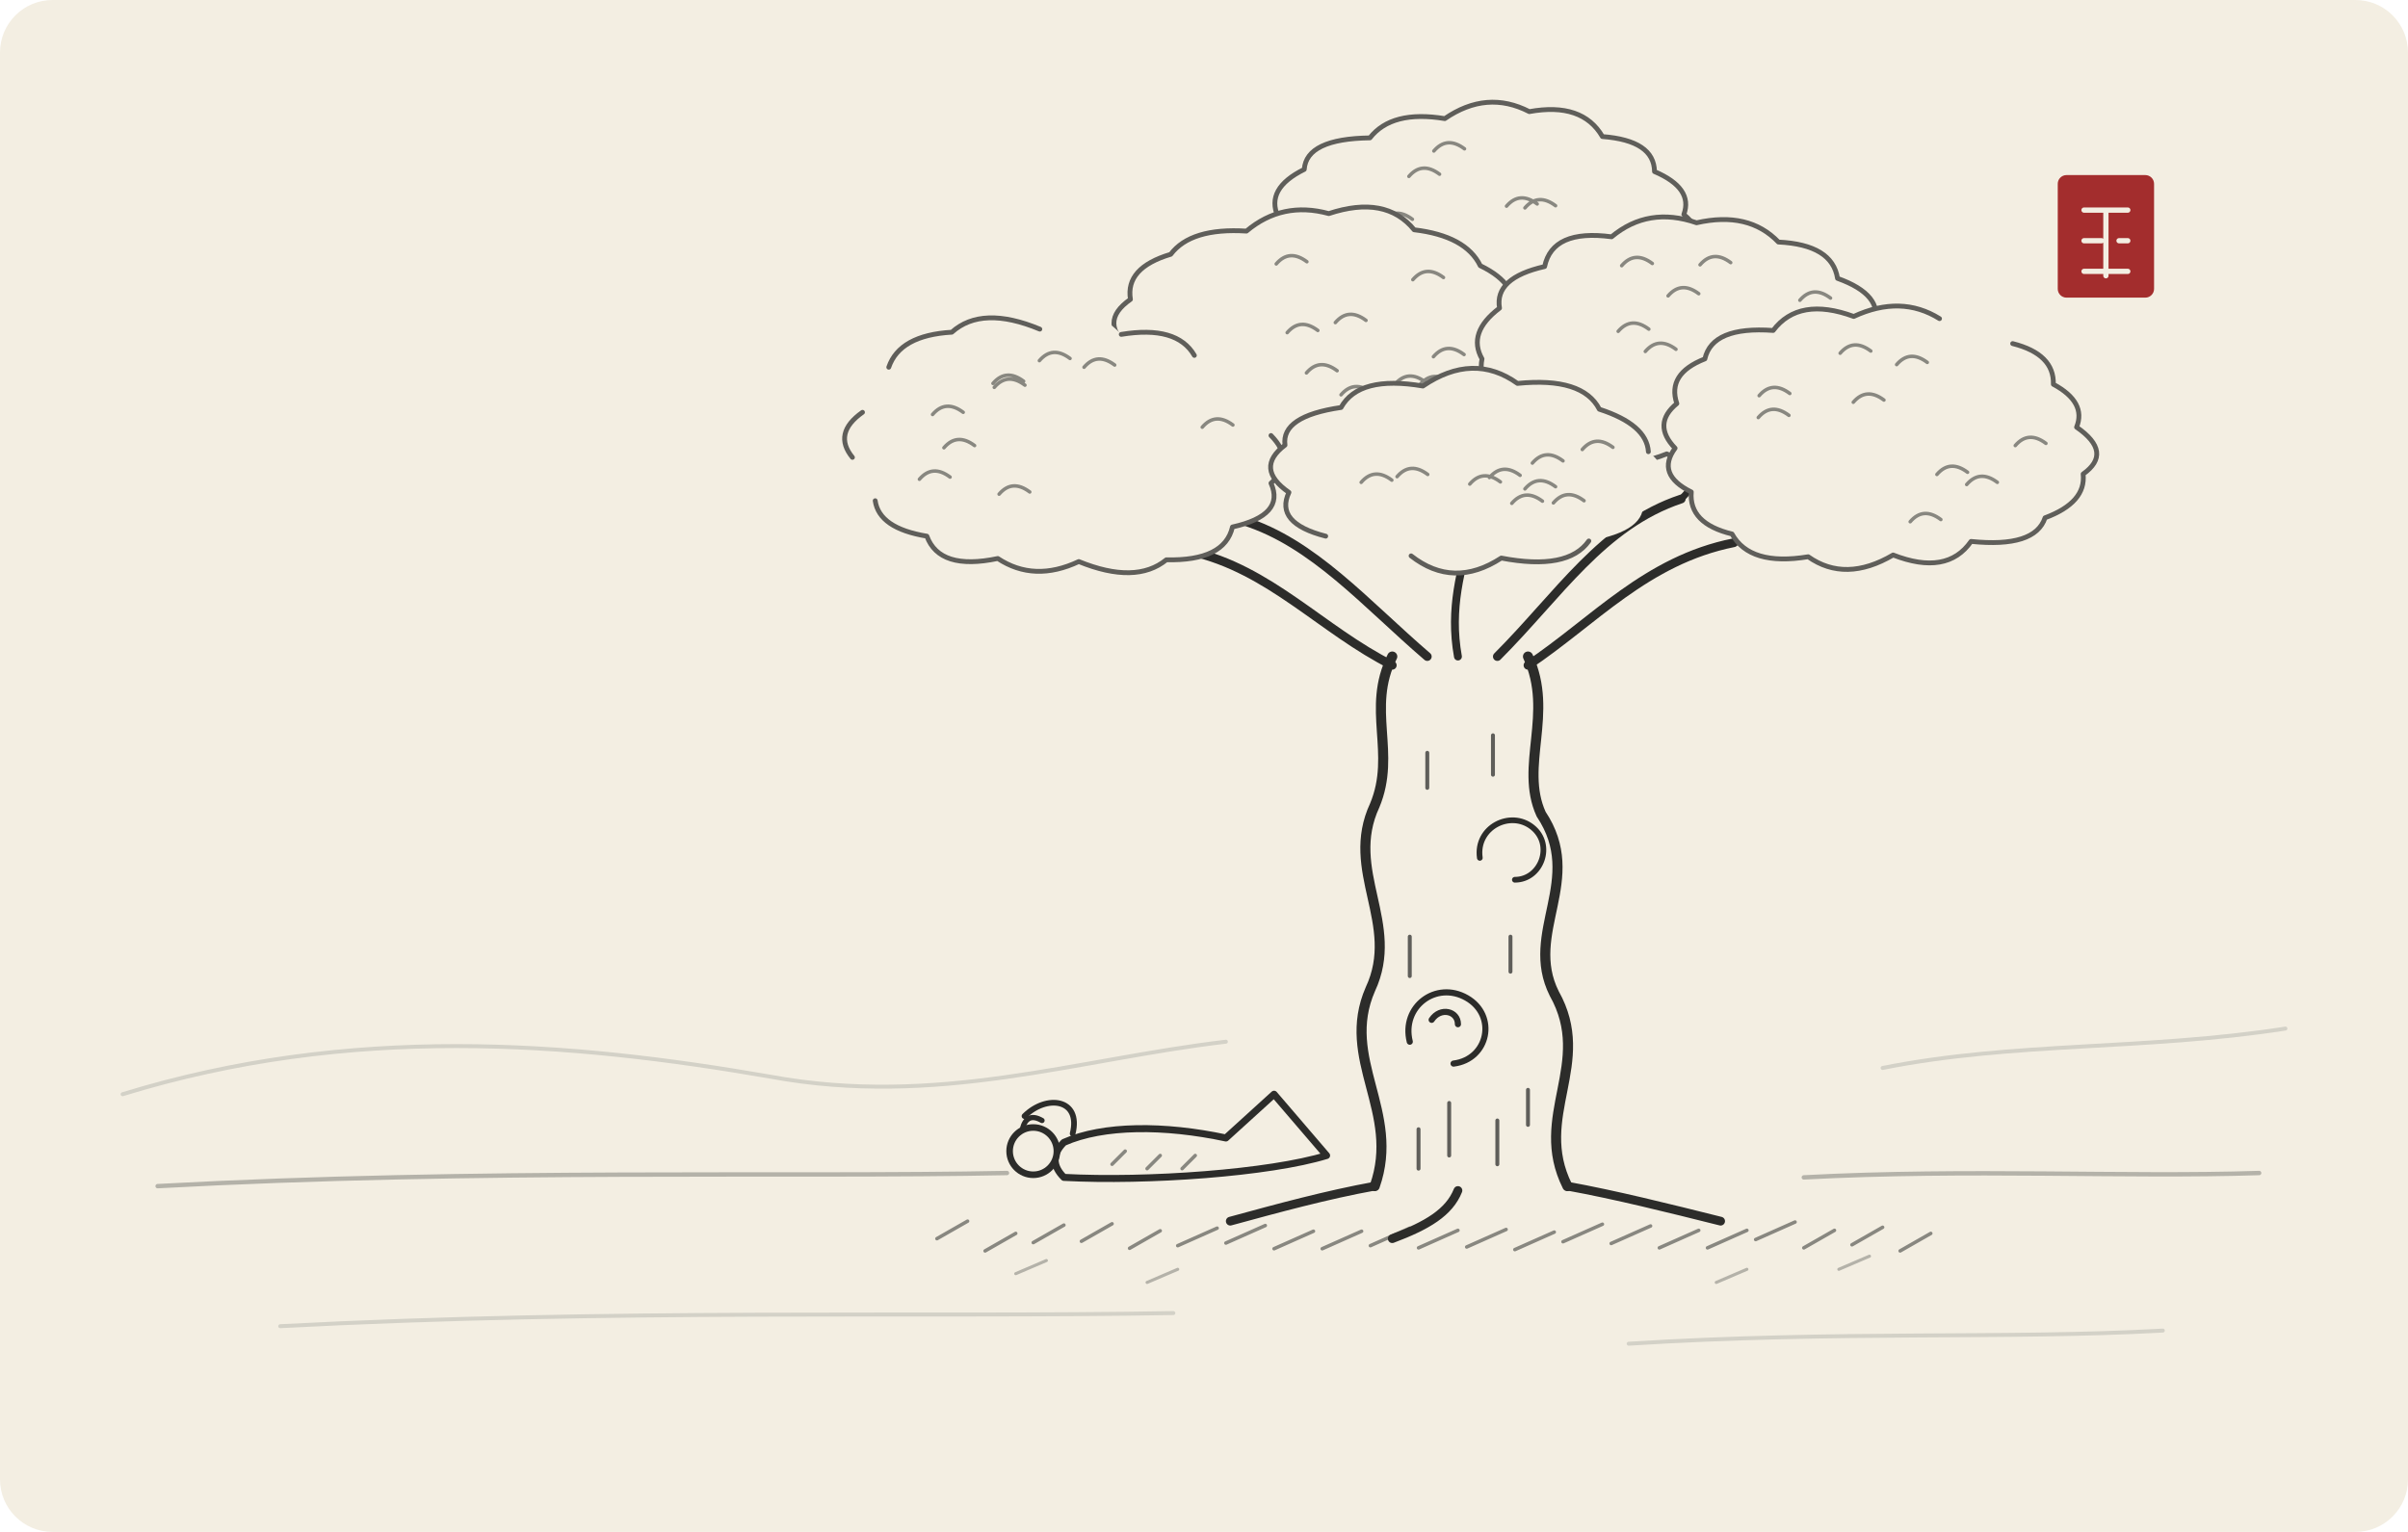
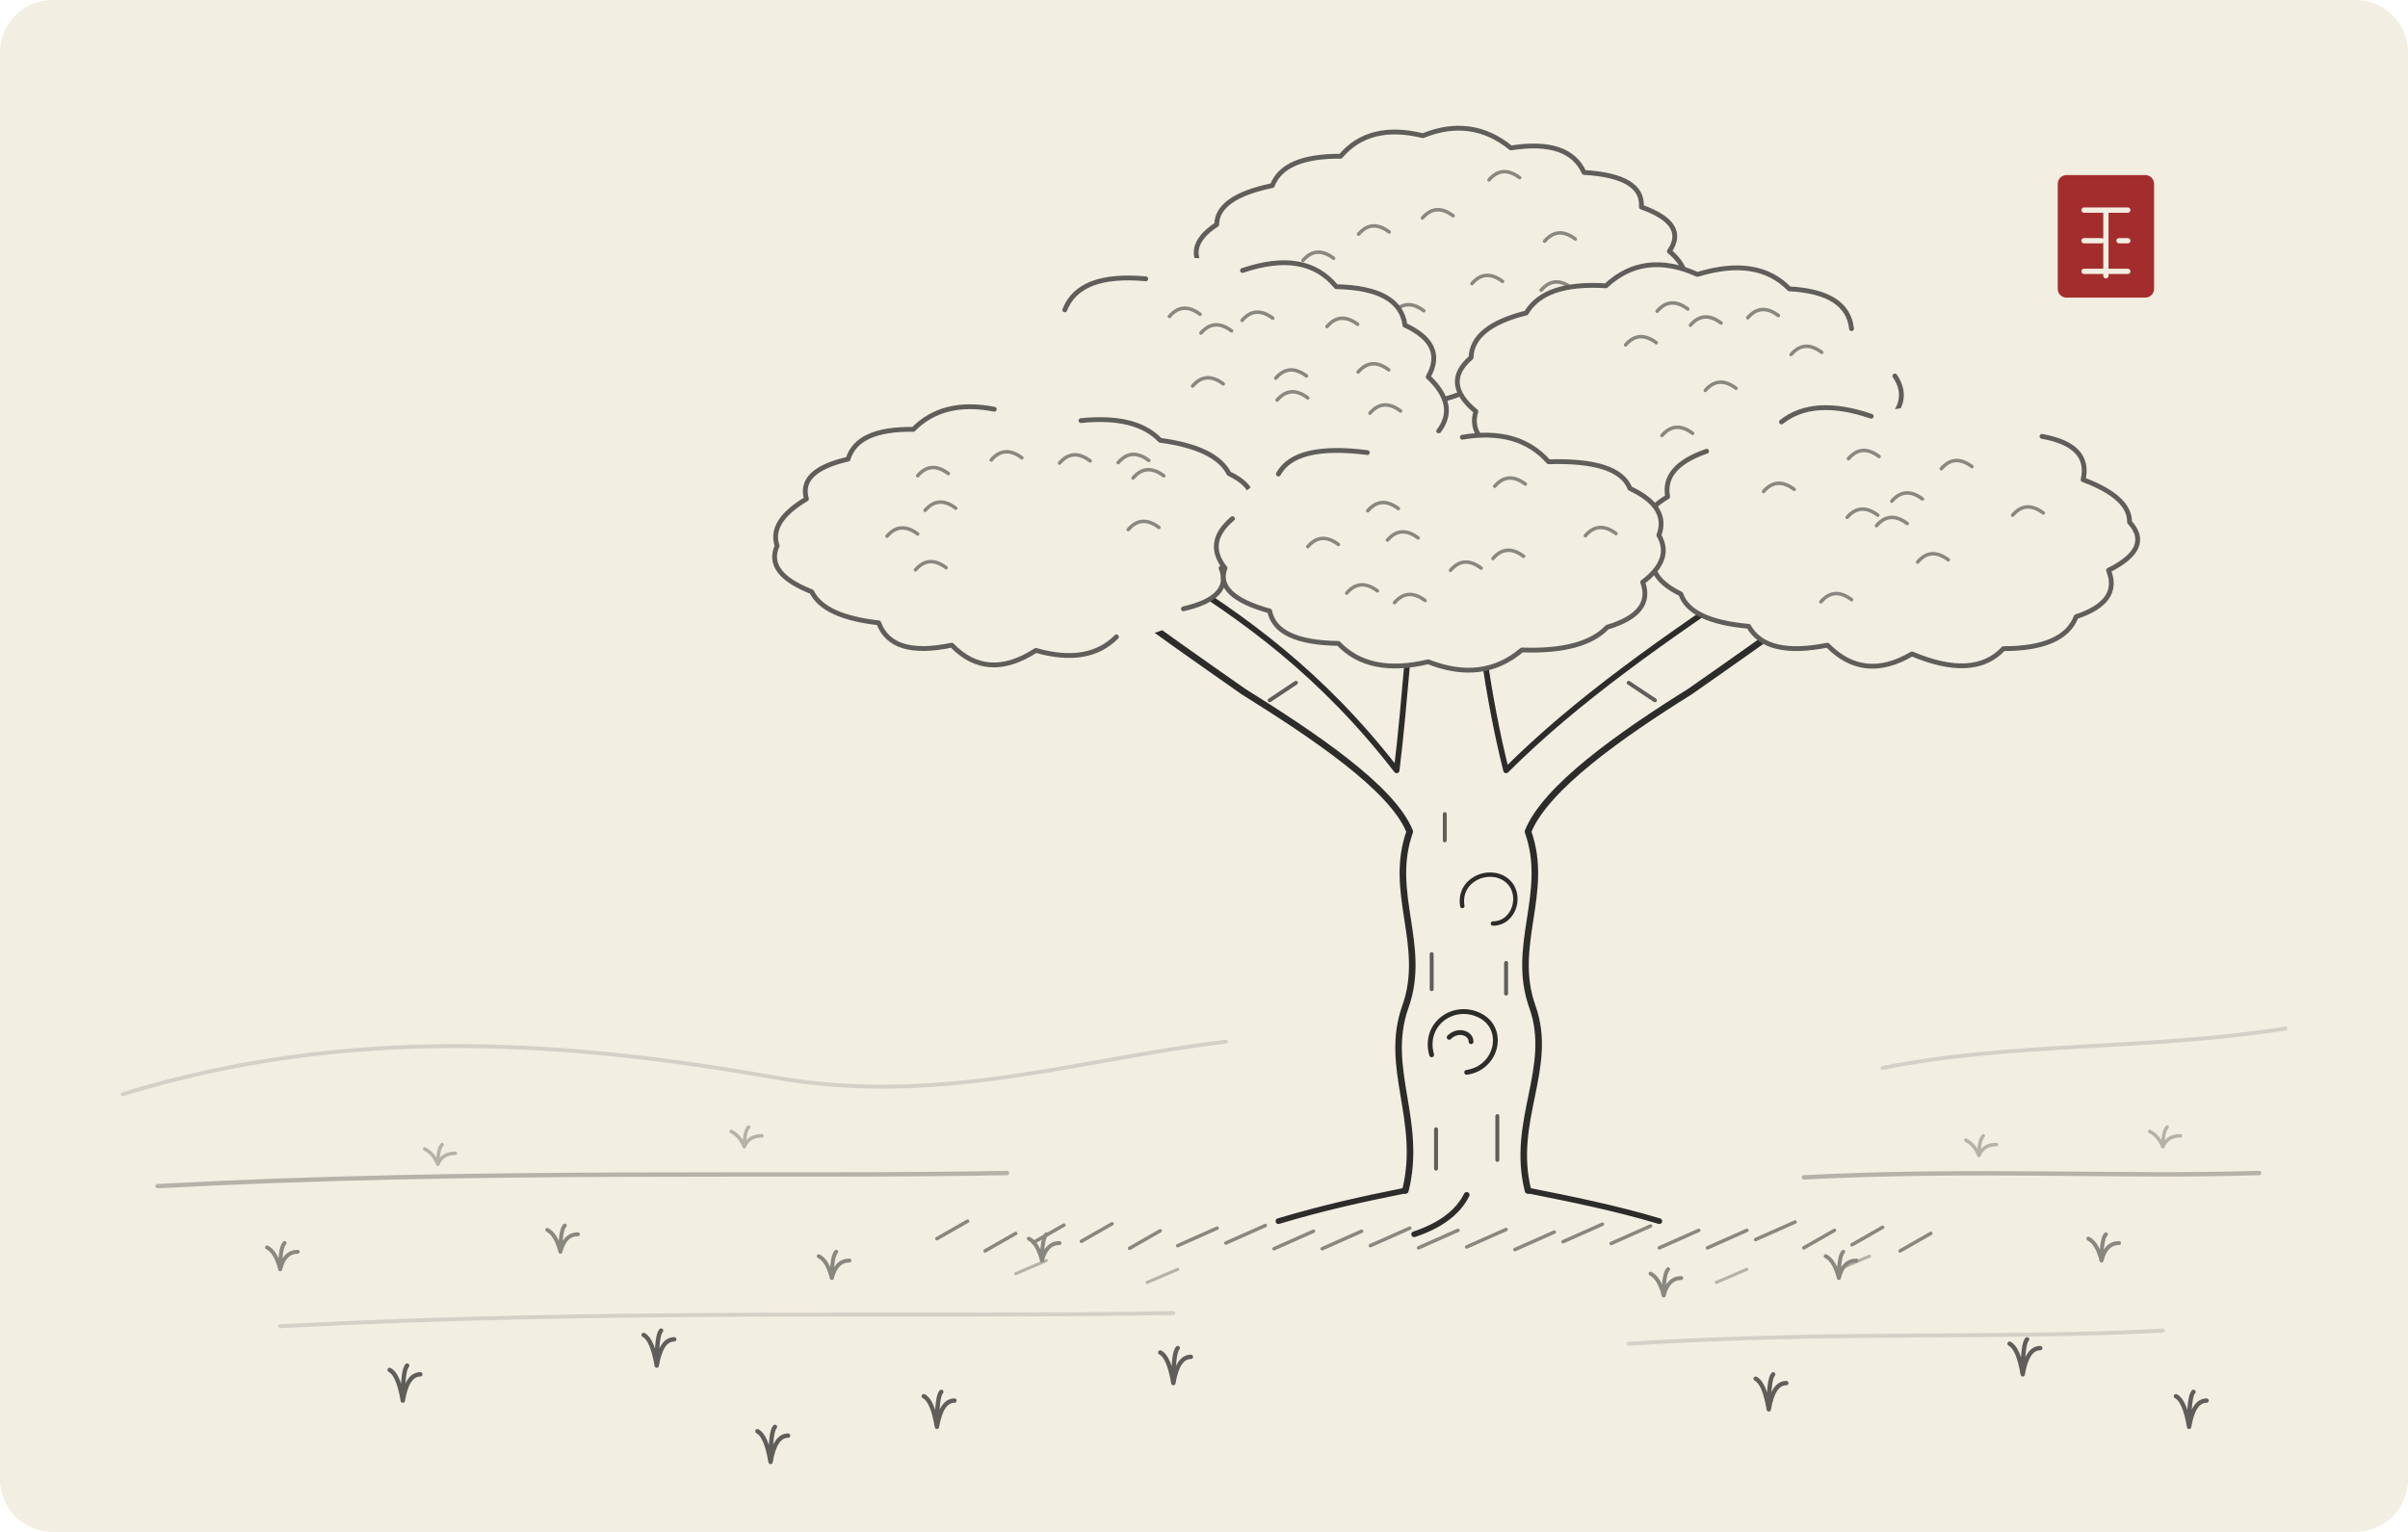
<svg xmlns="http://www.w3.org/2000/svg" width="100%" viewBox="0 0 550 350" role="img">
  <rect x="0" y="0" width="550" height="350" rx="12" fill="#F3EEE2" />
  <path d="M28 250 C80 234 130 238 176 246 C214 253 246 242 280 238" fill="none" stroke="#D3D1C7" stroke-width="0.9" stroke-linecap="round" stroke-linejoin="round" />
  <path d="M430 244 C460 238 490 240 522 235" fill="none" stroke="#D3D1C7" stroke-width="0.9" stroke-linecap="round" stroke-linejoin="round" />
  <path d="M36 271 C110 267 180 269 230 268" fill="none" stroke="#B4B2A9" stroke-width="1" stroke-linecap="round" stroke-linejoin="round" />
  <path d="M412 269 C450 267 485 269 516 268" fill="none" stroke="#B4B2A9" stroke-width="1" stroke-linecap="round" stroke-linejoin="round" />
  <path d="M64 303 C140 299 210 301 268 300 M372 307 C420 304 458 306 494 304" fill="none" stroke="#D3D1C7" stroke-width="0.9" stroke-linecap="round" stroke-linejoin="round" />
  <path d="M214 283 l7 -4 M225 285.8 l7 -4 M236 283.9 l7 -4 M247 283.6 l7 -4 M258 285.2 l7 -4 M269 284.6 l9 -4 M280 284 l9 -4 M291 285.3 l9 -4 M302 285.3 l9 -4 M313 284.6 l9 -4 M324 285.1 l9 -4 M335 284.9 l9 -4 M346 285.5 l9 -4 M357 283.7 l9 -4 M368 284.1 l9 -4 M379 285.1 l9 -4 M390 285.1 l9 -4 M401 283.2 l9 -4 M412 285.1 l7 -4 M423 284.4 l7 -4 M434 285.8 l7 -4" fill="none" stroke="#888780" stroke-width="0.8" stroke-linecap="round" stroke-linejoin="round" />
  <path d="M232 291 l7 -3 M262 293 l7 -3 M392 293 l7 -3 M420 290 l7 -3" fill="none" stroke="#B4B2A9" stroke-width="0.7" stroke-linecap="round" stroke-linejoin="round" />
-   <path d="M314 271 C320 254 306 242 313 226 C320 211 307 199 314 184 C319 172 312 162 318 150" fill="none" stroke="#2C2C2A" stroke-width="2.3" stroke-linecap="round" stroke-linejoin="round" />
-   <path d="M358 271 C350 255 364 243 355 227 C348 213 362 201 352 186 C347 175 355 163 349 150" fill="none" stroke="#2C2C2A" stroke-width="2.3" stroke-linecap="round" stroke-linejoin="round" />
-   <path d="M314 271 C303 273 292 276 281 279 M358 271 C369 273 381 276 393 279 M333 272 C331 277 326 280 318 283" fill="none" stroke="#2C2C2A" stroke-width="2" stroke-linecap="round" stroke-linejoin="round" />
-   <path d="M322 238 c-2 -8 6 -14 13 -10 c7 4 5 14 -3 15 M327 233 c2 -3 6 -2 6 1" fill="none" stroke="#2C2C2A" stroke-width="1.4" stroke-linecap="round" stroke-linejoin="round" />
-   <path d="M338 196 c-1 -7 7 -11 12 -7 c5 4 2 12 -4 12" fill="none" stroke="#2C2C2A" stroke-width="1.3" stroke-linecap="round" stroke-linejoin="round" />
-   <path d="M324 258 v9 M331 252 v12 M342 256 v10 M349 249 v8 M322 214 v9 M345 214 v8 M326 172 v8 M341 168 v9" fill="none" stroke="#5F5E5A" stroke-width="0.9" stroke-linecap="round" stroke-linejoin="round" />
-   <path d="M318 152 C302 144 290 130 272 126 M326 150 C312 138 300 124 284 119" fill="none" stroke="#2C2C2A" stroke-width="2" stroke-linecap="round" stroke-linejoin="round" />
-   <path d="M272 126 C256 122 248 108 230 106 M284 119 C272 110 268 98 258 90" fill="none" stroke="#2C2C2A" stroke-width="1.5" stroke-linecap="round" stroke-linejoin="round" />
-   <path d="M349 152 C364 142 376 128 396 124 M342 150 C356 136 366 120 384 114" fill="none" stroke="#2C2C2A" stroke-width="2" stroke-linecap="round" stroke-linejoin="round" />
-   <path d="M396 124 C414 120 422 106 444 104 M384 114 C394 104 392 92 404 84" fill="none" stroke="#2C2C2A" stroke-width="1.5" stroke-linecap="round" stroke-linejoin="round" />
-   <path d="M333 150 C329 128 344 114 337 94 C332 80 341 68 336 56" fill="none" stroke="#2C2C2A" stroke-width="1.8" stroke-linecap="round" stroke-linejoin="round" />
-   <path d="M337 94 C350 86 358 76 372 72 M337 94 C322 86 314 76 298 72" fill="none" stroke="#2C2C2A" stroke-width="1.2" stroke-linecap="round" stroke-linejoin="round" />
-   <path d="M385.6 60 Q384.9 65.9 373.1 68.3 Q371.5 76 359.3 75.6 Q352.8 84.6 340.7 79.3 Q329.2 83.4 321.5 76.4 Q308.5 77.3 305.7 70 Q295.6 67 296.1 60.5 Q288.8 55.3 291.9 49.5 Q289 43.1 297.9 38.7 Q298.4 31.7 312.9 31.5 Q317.9 25.1 330 27.1 Q339.6 20.5 349.3 25.5 Q361.4 23.3 366 31.2 Q377.8 32.1 377.9 39.2 Q386.8 43 384.6 49 Q391.4 54.8 385.6 60 Z" fill="#F3EEE2" />
-   <path d="M385.6 60 Q384.9 65.9 373.1 68.3 M373.1 68.3 Q371.5 76 359.3 75.6 M340.7 79.3 Q329.2 83.4 321.5 76.4 M321.5 76.4 Q308.5 77.3 305.7 70 M305.7 70 Q295.6 67 296.1 60.5 M296.1 60.5 Q288.8 55.3 291.9 49.5 M291.9 49.5 Q289 43.1 297.9 38.7 M297.9 38.7 Q298.4 31.7 312.9 31.5 M312.9 31.5 Q317.9 25.1 330 27.1 M330 27.1 Q339.6 20.5 349.3 25.5 M349.3 25.5 Q361.4 23.3 366 31.2 M366 31.2 Q377.8 32.1 377.9 39.2 M377.9 39.2 Q386.8 43 384.6 49 M384.6 49 Q391.4 54.8 385.6 60" fill="none" stroke="#5F5E5A" stroke-width="1.1" stroke-linecap="round" stroke-linejoin="round" />
-   <path d="M321.8 40.3 q3 -3.5 7 -0.5 M315.6 50.6 q3 -3.5 7 -0.5 M327.5 34.5 q3 -3.5 7 -0.5 M316.9 61.9 q3 -3.5 7 -0.5 M339.8 66.9 q3 -3.5 7 -0.5 M328.3 61 q3 -3.5 7 -0.5 M316.1 63 q3 -3.5 7 -0.5 M348.3 47.5 q3 -3.5 7 -0.5 M344.1 47.1 q3 -3.5 7 -0.5" fill="none" stroke="#888780" stroke-width="0.8" stroke-linecap="round" stroke-linejoin="round" />
-   <path d="M341.6 83.6 Q343.1 90.6 330.9 93 Q326.9 99.3 315.2 99 Q307 106.3 296.5 103.5 Q284.5 106.7 278.7 97.8 Q264.8 98.2 263 90.9 Q253.8 86.9 258.3 79.7 Q250.6 73.7 258.2 68.4 Q257 61.2 267.4 58.1 Q272 52 284.7 52.8 Q292.9 45.9 303.5 48.8 Q316.5 44.5 323 52.5 Q334.8 53.9 338.1 60.7 Q347.2 65.1 345.5 72 Q350.2 78.1 341.6 83.6 Z" fill="#F3EEE2" />
-   <path d="M341.6 83.6 Q343.1 90.6 330.9 93 M330.9 93 Q326.9 99.3 315.2 99 M296.5 103.5 Q284.5 106.7 278.7 97.8 M278.7 97.8 Q264.8 98.2 263 90.9 M263 90.9 Q253.8 86.9 258.3 79.7 M258.3 79.7 Q250.6 73.7 258.2 68.4 M258.2 68.4 Q257 61.2 267.4 58.1 M267.4 58.1 Q272 52 284.7 52.8 M284.7 52.8 Q292.9 45.9 303.5 48.8 M303.5 48.8 Q316.5 44.5 323 52.5 M323 52.5 Q334.8 53.9 338.1 60.7 M338.1 60.7 Q347.2 65.1 345.5 72 M345.5 72 Q350.2 78.1 341.6 83.6" fill="none" stroke="#5F5E5A" stroke-width="1.1" stroke-linecap="round" stroke-linejoin="round" />
-   <path d="M298.4 85.2 q3 -3.5 7 -0.5 M306.3 90.2 q3 -3.5 7 -0.5 M327.4 81.5 q3 -3.5 7 -0.5 M291.5 60.3 q3 -3.5 7 -0.5 M294 76 q3 -3.5 7 -0.5 M324.3 87.9 q3 -3.5 7 -0.5 M318.6 87.8 q3 -3.5 7 -0.5 M305 73.7 q3 -3.5 7 -0.5 M322.7 63.9 q3 -3.5 7 -0.5" fill="none" stroke="#888780" stroke-width="0.8" stroke-linecap="round" stroke-linejoin="round" />
-   <path d="M428.5 86.1 Q428.9 93.3 418 96.7 Q414 103.9 400.6 103 Q392.1 109.1 380.7 103.7 Q368 108.8 362.6 99.8 Q348.2 100.5 346.6 93 Q337.1 88.8 338.5 82 Q335.1 76 342.5 70.4 Q341.3 63.5 352.8 60.9 Q354.6 52.3 368.1 54.1 Q376.5 47.1 387.5 50.9 Q399.4 48.2 406.2 55.3 Q418.5 55.9 419.7 63.6 Q430.3 67.4 428.1 74.1 Q434.4 80.4 428.5 86.1 Z" fill="#F3EEE2" />
-   <path d="M428.5 86.1 Q428.9 93.3 418 96.7 M418 96.7 Q414 103.9 400.6 103 M400.6 103 Q392.1 109.1 380.7 103.7 M380.7 103.7 Q368 108.8 362.6 99.8 M362.6 99.8 Q348.2 100.5 346.6 93 M346.6 93 Q337.1 88.8 338.5 82 M338.5 82 Q335.1 76 342.5 70.4 M342.5 70.4 Q341.3 63.5 352.8 60.9 M352.8 60.9 Q354.6 52.3 368.1 54.1 M368.1 54.1 Q376.5 47.1 387.5 50.9 M387.5 50.9 Q399.4 48.2 406.2 55.3 M406.2 55.3 Q418.5 55.9 419.7 63.6 M419.7 63.6 Q430.3 67.4 428.1 74.1 M428.1 74.1 Q434.4 80.4 428.5 86.1" fill="none" stroke="#5F5E5A" stroke-width="1.1" stroke-linecap="round" stroke-linejoin="round" />
-   <path d="M401.8 79.7 q3 -3.5 7 -0.5 M369.6 75.7 q3 -3.5 7 -0.5 M381 67.6 q3 -3.5 7 -0.5 M386.4 93.8 q3 -3.5 7 -0.5 M375.8 80.3 q3 -3.5 7 -0.5 M388.3 60.5 q3 -3.5 7 -0.5 M411.1 68.6 q3 -3.5 7 -0.5 M370.4 60.7 q3 -3.5 7 -0.5 M412.4 80.7 q3 -3.5 7 -0.5" fill="none" stroke="#888780" stroke-width="0.8" stroke-linecap="round" stroke-linejoin="round" />
-   <path d="M290.3 110.4 Q293.6 117.7 281.5 120.4 Q279.7 128.2 266.4 127.9 Q259.4 133.6 246.4 128.3 Q236.2 133.1 227.9 127.6 Q214.6 130.4 211.7 122.5 Q200.8 120.7 199.9 114.4 Q190.8 110.5 194.7 104.5 Q190.2 99 197 94.2 Q194.8 87.4 203 83.9 Q205.5 76.6 217.4 75.9 Q224.3 69.7 237.5 75.2 Q248.3 67.9 256.1 76.4 Q268.8 74.3 272.8 81.2 Q284.5 82.9 287.2 88.7 Q294.9 93 290.3 99.5 Q296 105.3 290.3 110.4 Z" fill="#F3EEE2" />
-   <path d="M290.3 110.4 Q293.6 117.7 281.5 120.4 M281.5 120.4 Q279.7 128.2 266.4 127.9 M266.4 127.9 Q259.4 133.6 246.4 128.3 M246.4 128.3 Q236.2 133.1 227.9 127.6 M227.9 127.6 Q214.6 130.4 211.7 122.5 M211.7 122.5 Q200.8 120.7 199.9 114.4 M194.7 104.5 Q190.2 99 197 94.2 M203 83.9 Q205.5 76.6 217.4 75.9 M217.4 75.9 Q224.3 69.7 237.5 75.2 M256.1 76.4 Q268.8 74.3 272.8 81.2 M290.3 99.5 Q296 105.3 290.3 110.4" fill="none" stroke="#5F5E5A" stroke-width="1.1" stroke-linecap="round" stroke-linejoin="round" />
-   <path d="M247.6 83.9 q3 -3.5 7 -0.5 M210 109.5 q3 -3.5 7 -0.5 M274.6 97.6 q3 -3.5 7 -0.5 M227.1 88.5 q3 -3.5 7 -0.5 M228.2 112.9 q3 -3.5 7 -0.5 M215.6 102.3 q3 -3.5 7 -0.5 M213 94.7 q3 -3.5 7 -0.5 M226.8 87.6 q3 -3.5 7 -0.5 M237.4 82.4 q3 -3.5 7 -0.5" fill="none" stroke="#888780" stroke-width="0.8" stroke-linecap="round" stroke-linejoin="round" />
-   <path d="M475.8 108.3 Q476.5 114.8 467.1 118.3 Q464.8 125.2 450.2 123.7 Q444.7 131.6 432.4 126.8 Q421.5 133.2 413 127.2 Q399.7 129.4 395.6 122 Q385.7 119.6 386.3 112.4 Q378.2 108.4 382.6 102.4 Q377.3 96.9 383 92.2 Q380.7 85.4 389.4 82 Q391.1 74.5 405 75.5 Q410.9 67.7 423.4 72.3 Q434.2 67.3 443 72.8 Q456.7 70 459.7 78.5 Q469.2 80.9 469 87.8 Q476.6 91.9 474.3 97.6 Q482.7 103.4 475.8 108.3 Z" fill="#F3EEE2" />
-   <path d="M475.8 108.3 Q476.5 114.8 467.1 118.3 M467.1 118.3 Q464.8 125.2 450.2 123.7 M450.2 123.7 Q444.7 131.6 432.4 126.8 M432.4 126.8 Q421.5 133.2 413 127.2 M413 127.2 Q399.7 129.4 395.6 122 M395.6 122 Q385.7 119.6 386.3 112.4 M386.3 112.4 Q378.2 108.4 382.6 102.4 M382.6 102.4 Q377.3 96.9 383 92.2 M383 92.2 Q380.7 85.4 389.4 82 M389.4 82 Q391.1 74.5 405 75.5 M405 75.5 Q410.9 67.7 423.4 72.3 M423.4 72.3 Q434.2 67.3 443 72.8 M459.7 78.5 Q469.2 80.9 469 87.8 M469 87.8 Q476.6 91.9 474.3 97.6 M474.3 97.6 Q482.7 103.4 475.8 108.3" fill="none" stroke="#5F5E5A" stroke-width="1.1" stroke-linecap="round" stroke-linejoin="round" />
-   <path d="M436.3 119.2 q3 -3.5 7 -0.5 M423.3 91.9 q3 -3.5 7 -0.5 M449.2 110.7 q3 -3.5 7 -0.5 M460.3 101.8 q3 -3.5 7 -0.5 M401.8 90.4 q3 -3.5 7 -0.5 M442.4 108.4 q3 -3.5 7 -0.5 M420.3 80.7 q3 -3.5 7 -0.5 M401.6 95.4 q3 -3.5 7 -0.5 M433.2 83.3 q3 -3.5 7 -0.5" fill="none" stroke="#888780" stroke-width="0.8" stroke-linecap="round" stroke-linejoin="round" />
-   <path d="M375.2 114.4 Q376.4 121.3 362.9 123.6 Q358.1 130.4 342.9 127.5 Q332 134.6 322.3 127 Q306.7 129.3 302.8 122.5 Q291.1 119.5 294.4 112.5 Q286.5 107 293.5 101.7 Q292.6 95.1 306.3 93.1 Q310.4 85.7 325 88.2 Q336.5 80.4 346.6 87.6 Q361.5 86.1 365.3 93.5 Q376.1 97 376.5 103.2 Q383.7 108.9 375.2 114.4 Z" fill="#F3EEE2" />
-   <path d="M362.9 123.6 Q358.1 130.4 342.9 127.5 M342.9 127.5 Q332 134.6 322.3 127 M302.8 122.5 Q291.1 119.5 294.4 112.5 M294.4 112.5 Q286.5 107 293.5 101.7 M293.5 101.7 Q292.6 95.1 306.3 93.1 M306.3 93.1 Q310.4 85.7 325 88.2 M325 88.2 Q336.5 80.4 346.6 87.6 M346.6 87.6 Q361.5 86.1 365.3 93.5 M365.3 93.5 Q376.1 97 376.5 103.2" fill="none" stroke="#5F5E5A" stroke-width="1.1" stroke-linecap="round" stroke-linejoin="round" />
-   <path d="M348.3 111.7 q3 -3.5 7 -0.5 M361.4 102.7 q3 -3.5 7 -0.5 M350 105.8 q3 -3.5 7 -0.5 M335.7 110.6 q3 -3.5 7 -0.5 M310.9 110.2 q3 -3.5 7 -0.5 M345.3 115 q3 -3.5 7 -0.5 M319.1 108.9 q3 -3.5 7 -0.5 M340.2 109.1 q3 -3.5 7 -0.5 M354.8 114.9 q3 -3.5 7 -0.5" fill="none" stroke="#888780" stroke-width="0.8" stroke-linecap="round" stroke-linejoin="round" />
-   <path d="M243 261 C252 257 266 257 280 260 L291 250 L303 264 C290 268 262 270 243 269 Q239 265 243 261 Z" fill="#F3EEE2" stroke="#2C2C2A" stroke-width="1.6" stroke-linejoin="round" stroke-linecap="round" />
-   <path d="M245 259 C247 251 239 250 234 255" fill="none" stroke="#2C2C2A" stroke-width="1.3" stroke-linecap="round" stroke-linejoin="round" />
-   <circle cx="236" cy="263" r="5.4" fill="#F3EEE2" stroke="#2C2C2A" stroke-width="1.5" />
-   <path d="M233.5 258 q1 -4 4.5 -2" fill="none" stroke="#2C2C2A" stroke-width="1.2" stroke-linecap="round" stroke-linejoin="round" />
-   <path d="M254 266 l3 -3 M262 267 l3 -3 M270 267 l3 -3" fill="none" stroke="#888780" stroke-width="0.8" stroke-linecap="round" stroke-linejoin="round" />
+   <path d="M321 272 C325 256 316 244 321 230 C326 216 317 204 322 190 C318 180 300 168 284 158 C274 151 264 144 256 138" fill="none" stroke="#2C2C2A" stroke-width="1.5" stroke-linecap="round" stroke-linejoin="round" />
+   <path d="M349 272 C345 256 355 244 350 230 C345 216 354 204 349 190 C353 180 370 168 386 158 C396 151 406 144 414 138" fill="none" stroke="#2C2C2A" stroke-width="1.5" stroke-linecap="round" stroke-linejoin="round" />
+   <path d="M266 130 C284 141 302 154 319 176 C321 160 322 140 325 118" fill="none" stroke="#2C2C2A" stroke-width="1.3" stroke-linecap="round" stroke-linejoin="round" />
+   <path d="M336 118 C337 140 340 160 344 176 C360 160 380 146 404 130" fill="none" stroke="#2C2C2A" stroke-width="1.3" stroke-linecap="round" stroke-linejoin="round" />
+   <path d="M321 272 C311 274 302 276 292 279 M349 272 C359 274 369 276 379 279 M335 273 C333 277 329 280 323 282" fill="none" stroke="#2C2C2A" stroke-width="1.3" stroke-linecap="round" stroke-linejoin="round" />
+   <path d="M327 241 c-2 -7 5 -12 11 -9 c6 3 4 12 -3 13 M331 237 c2 -2 5 -1 5 1" fill="none" stroke="#2C2C2A" stroke-width="1.1" stroke-linecap="round" stroke-linejoin="round" />
+   <path d="M334 207 c-1 -6 6 -9 10 -6 c4 3 2 10 -3 10" fill="none" stroke="#2C2C2A" stroke-width="1" stroke-linecap="round" stroke-linejoin="round" />
+   <path d="M328 258 v9 M342 255 v10 M327 218 v8 M344 220 v7 M330 186 v6 M290 160 l6 -4 M378 160 l-6 -4" fill="none" stroke="#5F5E5A" stroke-width="0.9" stroke-linecap="round" stroke-linejoin="round" />
+   <path d="M381.5 68.6 Q382.4 75 368.2 77.1 Q367.2 84.9 354.3 84.8 Q347.1 91.6 335.1 89.3 Q323.4 94.9 314.3 87.4 Q300.8 89.1 296.2 81.9 Q282.8 80.6 283.6 73.2 Q273.6 68.9 275.7 62.7 Q269.8 56.6 277.9 51.3 Q278 45 290.6 42.4 Q293.2 35.6 306.2 35.7 Q312.7 28 325 31 Q336.1 26.5 345.1 33.8 Q358.3 31.7 361.8 39.4 Q375.4 40.2 374.9 47.3 Q385.6 51.1 381.3 57.4 Q388.3 63.4 381.5 68.6 Z" fill="#F3EEE2" />
+   <path d="M381.5 68.6 Q382.4 75 368.2 77.1 M368.2 77.1 Q367.2 84.9 354.3 84.8 M354.3 84.8 Q347.1 91.6 335.1 89.3 M335.1 89.3 Q323.4 94.9 314.3 87.4 M314.3 87.4 Q300.8 89.1 296.2 81.9 M283.6 73.2 Q273.6 68.9 275.7 62.7 M275.7 62.7 Q269.8 56.6 277.9 51.3 M277.9 51.3 Q278 45 290.6 42.4 M290.6 42.4 Q293.2 35.6 306.2 35.7 M306.2 35.7 Q312.7 28 325 31 M325 31 Q336.1 26.5 345.1 33.8 M345.1 33.8 Q358.3 31.7 361.8 39.4 M361.8 39.4 Q375.4 40.2 374.9 47.3 M374.9 47.3 Q385.6 51.1 381.3 57.4 M381.3 57.4 Q388.3 63.4 381.5 68.6" fill="none" stroke="#5F5E5A" stroke-width="1.1" stroke-linecap="round" stroke-linejoin="round" />
+   <path d="M297.6 59.5 q3 -3.5 7 -0.5 M352.8 55.1 q3 -3.5 7 -0.5 M324.9 49.8 q3 -3.5 7 -0.5 M310.3 53.5 q3 -3.5 7 -0.5 M318.2 71.5 q3 -3.5 7 -0.5 M340.1 41.1 q3 -3.5 7 -0.5 M357 72.2 q3 -3.5 7 -0.5 M352 66.3 q3 -3.5 7 -0.5 M336.2 64.8 q3 -3.5 7 -0.5" fill="none" stroke="#888780" stroke-width="0.8" stroke-linecap="round" stroke-linejoin="round" />
+   <path d="M328.6 98.5 Q326.8 104.8 314 107.8 Q309.7 114.9 297.8 115.5 Q288.7 121.1 276.5 115.8 Q263.2 120.2 256.1 113.3 Q243.1 112.3 239.9 105.4 Q231.7 100.8 234.6 93.8 Q225.5 87.3 231.8 81.6 Q231.4 74.2 243.2 70.8 Q246.5 62.3 261.7 63.7 Q270.7 55.3 283.8 61.8 Q298.2 56.9 305.2 65.5 Q319.8 65.8 320.9 74.3 Q330.4 78.7 326.2 86.1 Q333.1 92.6 328.6 98.5 Z" fill="#F3EEE2" />
+   <path d="M314 107.8 Q309.7 114.9 297.8 115.5 M297.8 115.5 Q288.7 121.1 276.5 115.8 M276.5 115.8 Q263.2 120.2 256.1 113.3 M256.1 113.3 Q243.1 112.3 239.9 105.4 M239.9 105.4 Q231.7 100.8 234.6 93.8 M243.2 70.8 Q246.5 62.3 261.7 63.7 M283.8 61.8 Q298.2 56.9 305.2 65.5 M305.2 65.5 Q319.8 65.8 320.9 74.3 M320.9 74.3 Q330.4 78.7 326.2 86.1 M326.2 86.1 Q333.1 92.6 328.6 98.5" fill="none" stroke="#5F5E5A" stroke-width="1.1" stroke-linecap="round" stroke-linejoin="round" />
+   <path d="M272.4 88.2 q3 -3.5 7 -0.5 M283.7 73.2 q3 -3.5 7 -0.5 M274.3 76.1 q3 -3.5 7 -0.5 M291.7 91.4 q3 -3.5 7 -0.5 M291.4 86.4 q3 -3.5 7 -0.5 M267.1 72.3 q3 -3.5 7 -0.5 M312.9 94.4 q3 -3.5 7 -0.5 M303.1 74.6 q3 -3.5 7 -0.5 M310.2 85 q3 -3.5 7 -0.5" fill="none" stroke="#888780" stroke-width="0.8" stroke-linecap="round" stroke-linejoin="round" />
+   <path d="M429.4 97.9 Q429.1 104.6 418.1 107.8 Q416.1 116.9 402 115.8 Q392.8 123.7 380.2 118.2 Q366.6 122.5 360.3 113.1 Q347 112.5 345.6 104.7 Q335 100.7 337.1 94 Q329.2 87.5 336 81.7 Q336.2 74.6 348.6 71.5 Q352.8 64.4 366.8 65.3 Q375.5 57.2 387.7 62.7 Q401.4 58.5 408.7 66 Q422 66.7 422.9 75.1 Q434.9 79 432.8 85.9 Q437 92.1 429.4 97.9 Z" fill="#F3EEE2" />
+   <path d="M429.4 97.9 Q429.1 104.6 418.1 107.8 M418.1 107.8 Q416.1 116.9 402 115.8 M402 115.8 Q392.8 123.7 380.2 118.2 M380.2 118.2 Q366.6 122.5 360.3 113.1 M345.6 104.7 Q335 100.7 337.1 94 M337.1 94 Q329.2 87.5 336 81.7 M336 81.7 Q336.2 74.6 348.6 71.5 M348.6 71.5 Q352.8 64.4 366.8 65.3 M366.8 65.3 Q375.5 57.2 387.7 62.7 M387.7 62.7 Q401.4 58.5 408.7 66 M408.7 66 Q422 66.7 422.9 75.1 M432.8 85.9 Q437 92.1 429.4 97.9" fill="none" stroke="#5F5E5A" stroke-width="1.1" stroke-linecap="round" stroke-linejoin="round" />
+   <path d="M393 106.5 q3 -3.5 7 -0.5 M379.6 99.5 q3 -3.5 7 -0.5 M371.3 78.8 q3 -3.5 7 -0.5 M412.2 98.1 q3 -3.5 7 -0.5 M399.2 72.6 q3 -3.5 7 -0.5 M409.1 81 q3 -3.5 7 -0.5 M389.5 89.2 q3 -3.5 7 -0.5 M386.1 74.3 q3 -3.5 7 -0.5 M378.5 71.1 q3 -3.5 7 -0.5" fill="none" stroke="#888780" stroke-width="0.8" stroke-linecap="round" stroke-linejoin="round" />
+   <path d="M278.9 129.8 Q281.6 136.5 270.3 139.1 Q267.9 145.8 255 145.5 Q248.6 152 236.6 148.6 Q225.5 155.8 217.4 147.4 Q203.6 150.3 200.7 142.3 Q188.2 140.9 185.4 135.2 Q174.7 131 177.5 124.7 Q175.6 119.1 184.2 114 Q182.3 107.5 193.7 104.9 Q195.8 97.9 208.6 98.1 Q215.4 91.2 227.1 93.5 Q238.1 89 246.9 96.1 Q259.5 94.8 265 100.6 Q277.7 102.3 280.7 108.2 Q289.7 112.5 283.3 119.4 Q288.4 125 278.9 129.8 Z" fill="#F3EEE2" />
+   <path d="M278.9 129.8 Q281.6 136.5 270.3 139.1 M255 145.5 Q248.6 152 236.6 148.6 M236.6 148.6 Q225.5 155.8 217.4 147.4 M217.4 147.4 Q203.6 150.3 200.7 142.3 M200.7 142.3 Q188.2 140.9 185.4 135.2 M185.4 135.2 Q174.7 131 177.5 124.7 M177.5 124.7 Q175.6 119.1 184.2 114 M184.2 114 Q182.3 107.5 193.7 104.9 M193.7 104.9 Q195.8 97.9 208.6 98.1 M208.6 98.1 Q215.4 91.2 227.1 93.5 M246.9 96.1 Q259.5 94.8 265 100.6 M265 100.6 Q277.7 102.3 280.7 108.2 M280.7 108.2 Q289.7 112.5 283.3 119.4 M283.3 119.4 Q288.4 125 278.9 129.8" fill="none" stroke="#5F5E5A" stroke-width="1.1" stroke-linecap="round" stroke-linejoin="round" />
+   <path d="M255.4 105.7 q3 -3.5 7 -0.5 M242 105.8 q3 -3.5 7 -0.5 M211.3 116.6 q3 -3.5 7 -0.5 M209.1 130.2 q3 -3.5 7 -0.5 M202.6 122.5 q3 -3.5 7 -0.5 M226.4 105.1 q3 -3.5 7 -0.5 M209.6 108.7 q3 -3.5 7 -0.5 M258.8 109.2 q3 -3.5 7 -0.5 M257.7 121 q3 -3.5 7 -0.5" fill="none" stroke="#888780" stroke-width="0.8" stroke-linecap="round" stroke-linejoin="round" />
+   <path d="M481.6 130.3 Q484.5 137.5 474.2 140.9 Q471.4 148.2 457.6 148.2 Q450.9 155.4 436.7 149.4 Q425.7 155.9 417.4 147.4 Q403.4 150.2 399.4 143.1 Q386 141.9 383.9 135.7 Q374.7 131.2 378.9 124.7 Q372.2 118.6 380.9 113.5 Q379.6 106.6 389.8 103.1 Q392 95.6 406.9 96.4 Q414.2 90.6 427.4 95.1 Q438.1 90.7 446.9 96.1 Q461.1 93.6 466.4 99.7 Q477.6 101.7 475.8 109.6 Q486.5 113.6 486.4 119.3 Q491.8 125.2 481.6 130.3 Z" fill="#F3EEE2" />
+   <path d="M481.6 130.3 Q484.5 137.5 474.2 140.9 M474.2 140.9 Q471.4 148.2 457.6 148.2 M457.6 148.2 Q450.9 155.4 436.7 149.4 M436.7 149.4 Q425.7 155.9 417.4 147.4 M417.4 147.4 Q403.4 150.2 399.4 143.1 M399.4 143.1 Q386 141.9 383.9 135.7 M383.9 135.7 Q374.7 131.2 378.9 124.7 M378.9 124.7 Q372.2 118.6 380.9 113.5 M380.9 113.5 Q379.6 106.6 389.8 103.1 M406.9 96.4 Q414.2 90.6 427.4 95.1 M466.4 99.7 Q477.6 101.7 475.8 109.6 M475.8 109.6 Q486.5 113.6 486.4 119.3 M486.4 119.3 Q491.8 125.2 481.6 130.3" fill="none" stroke="#5F5E5A" stroke-width="1.1" stroke-linecap="round" stroke-linejoin="round" />
+   <path d="M438 128.4 q3 -3.5 7 -0.5 M428.6 120.1 q3 -3.5 7 -0.5 M443.4 107.1 q3 -3.5 7 -0.5 M432.1 114.5 q3 -3.5 7 -0.5 M415.9 137.5 q3 -3.5 7 -0.5 M459.7 117.7 q3 -3.5 7 -0.5 M402.8 112.3 q3 -3.5 7 -0.5 M422.2 104.8 q3 -3.5 7 -0.5 M421.9 118.2 q3 -3.5 7 -0.5" fill="none" stroke="#888780" stroke-width="0.8" stroke-linecap="round" stroke-linejoin="round" />
+   <path d="M375.2 133 Q377.8 140.1 367.1 143.3 Q361.7 149 347.6 148.5 Q338.7 156.1 326.2 151.2 Q312.7 154.4 305.7 147 Q291.4 146.8 290 139.6 Q277.4 136.1 279.8 129.8 Q275.1 123.9 281.5 118.5 Q281.5 111.9 292 108.3 Q295.8 101.3 312.3 103.4 Q321.8 96.7 334 99.9 Q346.8 97.7 353.7 105.5 Q369.7 105 372.3 111.6 Q381.3 115.8 378.9 122.3 Q382.1 127.8 375.2 133 Z" fill="#F3EEE2" />
+   <path d="M375.2 133 Q377.8 140.1 367.1 143.3 M367.1 143.3 Q361.7 149 347.6 148.5 M347.6 148.5 Q338.7 156.1 326.2 151.2 M326.2 151.2 Q312.7 154.4 305.7 147 M305.7 147 Q291.4 146.8 290 139.6 M290 139.6 Q277.4 136.1 279.8 129.8 M279.8 129.8 Q275.1 123.9 281.5 118.5 M292 108.3 Q295.8 101.3 312.3 103.4 M334 99.9 Q346.8 97.7 353.7 105.5 M353.7 105.5 Q369.7 105 372.3 111.6 M372.3 111.6 Q381.3 115.8 378.9 122.3 M378.9 122.3 Q382.1 127.8 375.2 133" fill="none" stroke="#5F5E5A" stroke-width="1.1" stroke-linecap="round" stroke-linejoin="round" />
+   <path d="M316.9 123.4 q3 -3.5 7 -0.5 M318.5 137.7 q3 -3.5 7 -0.5 M331.3 130.3 q3 -3.5 7 -0.5 M341 127.6 q3 -3.5 7 -0.5 M312.4 116.7 q3 -3.5 7 -0.5 M341.4 111.1 q3 -3.5 7 -0.5 M298.7 124.9 q3 -3.5 7 -0.5 M307.6 135.5 q3 -3.5 7 -0.5 M362.1 122.4 q3 -3.5 7 -0.5" fill="none" stroke="#888780" stroke-width="0.8" stroke-linecap="round" stroke-linejoin="round" />
+   <path d="M92 320 q-1 -6 -3 -7 M92 320 q0 -7 1 -8 M92 320 q1 -6 4 -6 M150 312 q-1 -6 -3 -7 M150 312 q0 -7 1 -8 M150 312 q1 -6 4 -6 M214 326 q-1 -6 -3 -7 M214 326 q0 -7 1 -8 M214 326 q1 -6 4 -6 M268 316 q-1 -6 -3 -7 M268 316 q0 -7 1 -8 M268 316 q1 -6 4 -6 M404 322 q-1 -6 -3 -7 M404 322 q0 -7 1 -8 M404 322 q1 -6 4 -6 M462 314 q-1 -6 -3 -7 M462 314 q0 -7 1 -8 M462 314 q1 -6 4 -6 M500 326 q-1 -6 -3 -7 M500 326 q0 -7 1 -8 M500 326 q1 -6 4 -6 M176 334 q-1 -6 -3 -7 M176 334 q0 -7 1 -8 M176 334 q1 -6 4 -6" fill="none" stroke="#5F5E5A" stroke-width="1" stroke-linecap="round" stroke-linejoin="round" />
+   <path d="M64 290 q-1 -4 -3 -5 M64 290 q0 -5 1 -6 M64 290 q1 -4 4 -4 M128 286 q-1 -4 -3 -5 M128 286 q0 -5 1 -6 M128 286 q1 -4 4 -4 M190 292 q-1 -4 -3 -5 M190 292 q0 -5 1 -6 M190 292 q1 -4 4 -4 M238 288 q-1 -4 -3 -5 M238 288 q0 -5 1 -6 M238 288 q1 -4 4 -4 M420 292 q-1 -4 -3 -5 M420 292 q0 -5 1 -6 M420 292 q1 -4 4 -4 M480 288 q-1 -4 -3 -5 M480 288 q0 -5 1 -6 M480 288 q1 -4 4 -4 M380 296 q-1 -4 -3 -5 M380 296 q0 -5 1 -6 M380 296 q1 -4 4 -4" fill="none" stroke="#888780" stroke-width="0.9" stroke-linecap="round" stroke-linejoin="round" />
+   <path d="M100 266 q-1 -2.5 -3 -3.5 M100 266 q0 -3.5 1 -4.5 M100 266 q1 -2.5 4 -2.5 M170 262 q-1 -2.5 -3 -3.5 M170 262 q0 -3.5 1 -4.5 M170 262 q1 -2.5 4 -2.5 M452 264 q-1 -2.5 -3 -3.5 M452 264 q0 -3.5 1 -4.5 M452 264 q1 -2.5 4 -2.5 M494 262 q-1 -2.5 -3 -3.5 M494 262 q0 -3.5 1 -4.5 M494 262 q1 -2.5 4 -2.5" fill="none" stroke="#B4B2A9" stroke-width="0.8" stroke-linecap="round" stroke-linejoin="round" />
  <rect x="470" y="40" width="22" height="28" rx="2" fill="#A32D2D" />
  <path d="M476 48 h10 M481 48 v15 M476 55 h4 M484 55 h2 M476 62 h10" fill="none" stroke="#F3EEE2" stroke-width="1.2" stroke-linecap="round" stroke-linejoin="round" />
</svg>
